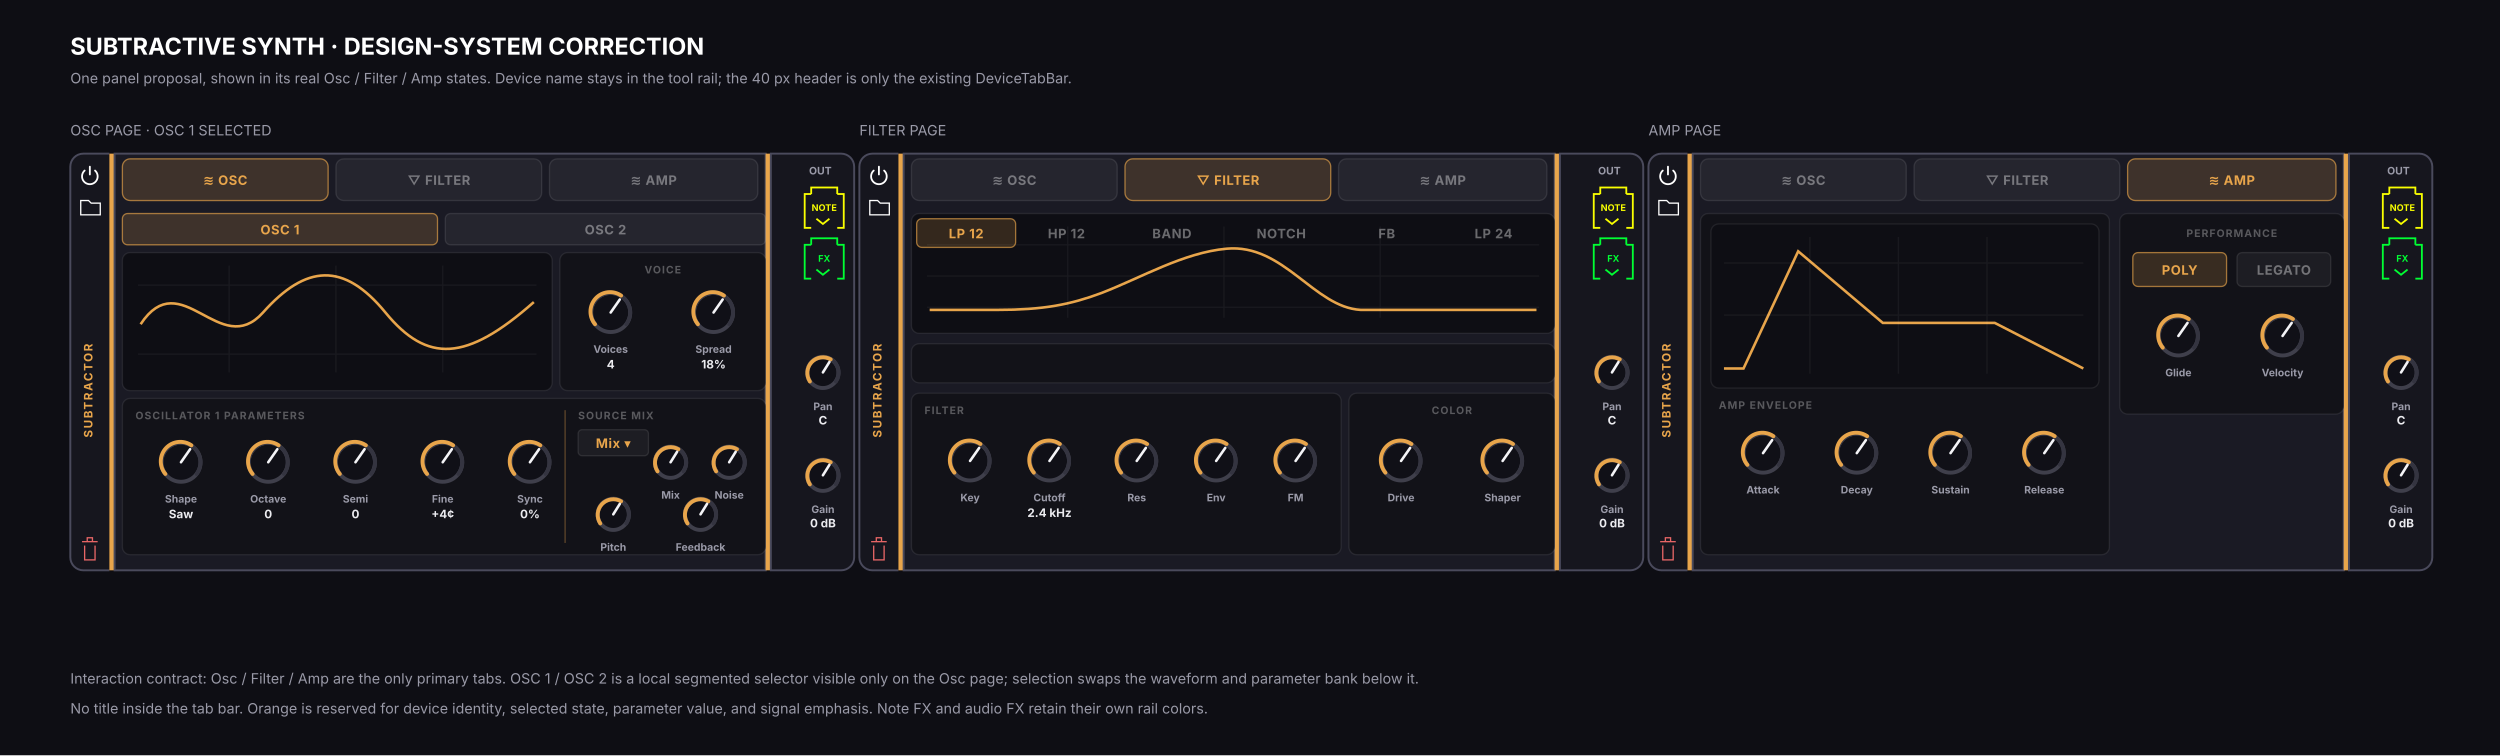
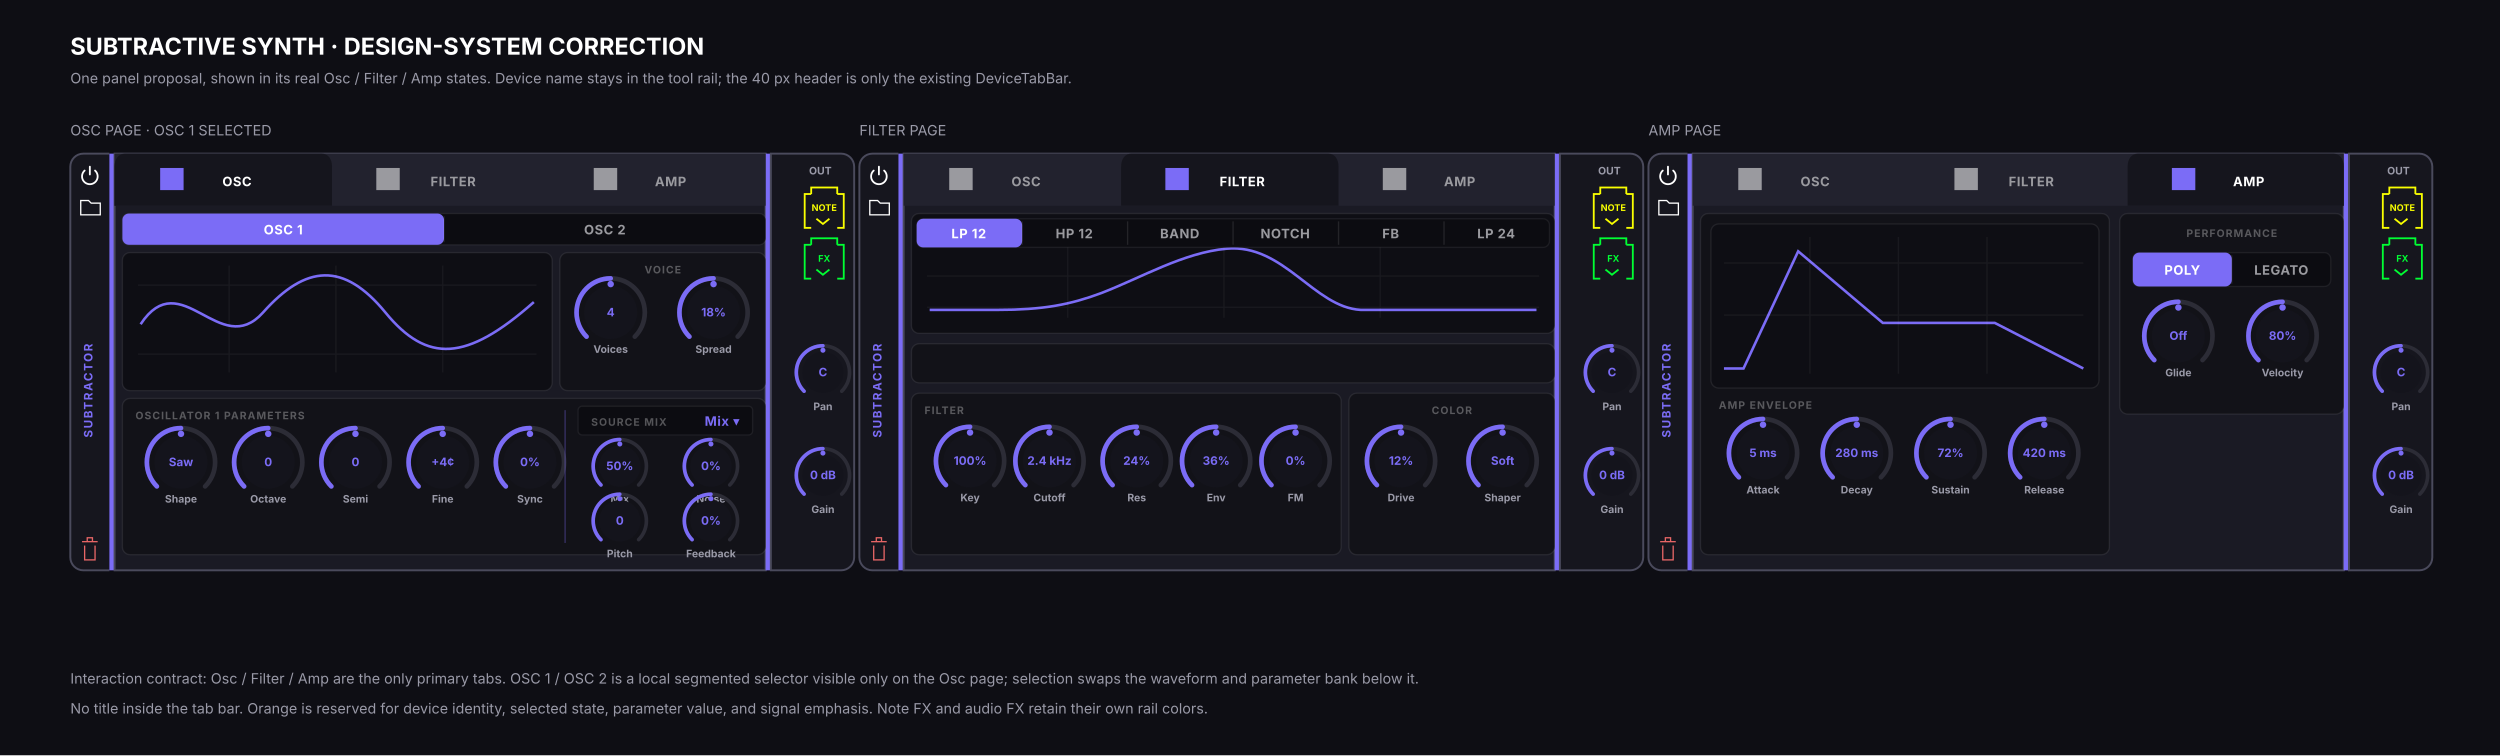
<svg xmlns="http://www.w3.org/2000/svg" width="1920" height="580" viewBox="0 0 1920 580">
  <defs>
    <style>
-       text{font-family:Inter,Arial,sans-serif}.pageTitle{font-size:18px;font-weight:700;fill:#fff}.caption{font-size:11px;fill:#9a9aa8}.railName{font-size:9px;font-weight:700;letter-spacing:1.2px;fill:#e8a54b}.tab{font-size:10px;font-weight:700;letter-spacing:.4px}.section{font-size:8px;font-weight:700;letter-spacing:.8px;fill:#ffffff;fill-opacity:.30}.value{font-size:9px;font-weight:700;fill:#ececf0}.knobLabel{font-size:8px;font-weight:700;fill:#9a9aa8}.knob{fill:#101017;stroke:#3f3f4b;stroke-width:3}.range{fill:none;stroke:#343440;stroke-width:3;stroke-linecap:round}.arc{fill:none;stroke:#e8a54b;stroke-width:3;stroke-linecap:round}.pointer{stroke:#f4f4f7;stroke-width:2;stroke-linecap:round}.panel{fill:#121218;stroke:#fff;stroke-opacity:.08}.screen{fill:#0e0e14;stroke:#fff;stroke-opacity:.08}.inactive{fill:#fff;fill-opacity:.05;stroke:#fff;stroke-opacity:.10}.active{fill:#e8a54b;fill-opacity:.18;stroke:#e8a54b;stroke-opacity:.65}.accentText{fill:#e8a54b}.mutedText{fill:#fff;fill-opacity:.38}
+       text{font-family:Inter,Arial,sans-serif}.pageTitle{font-size:18px;font-weight:700;fill:#fff}.caption{font-size:11px;fill:#9a9aa8}.railName{font-size:9px;font-weight:700;letter-spacing:1.2px;fill:#7b6cf6}.tab{font-size:10px;font-weight:700;letter-spacing:.4px}.section{font-size:8px;font-weight:700;letter-spacing:.8px;fill:#ffffff;fill-opacity:.30}.value{font-size:9px;font-weight:700;fill:#7b6cf6}.knobLabel{font-size:8px;font-weight:700;fill:#9a9aa8}.knob{fill:#14141c}.range{fill:none;stroke:#2c2c36;stroke-width:3.574;stroke-linecap:round}.arc{fill:none;stroke:#7b6cf6;stroke-width:3.574;stroke-linecap:round}.panel{fill:#121218;stroke:#fff;stroke-opacity:.08}.screen{fill:#0e0e14;stroke:#fff;stroke-opacity:.08}.inactive{fill:#0c0c11;stroke:#fff;stroke-opacity:.07}.active{fill:#7b6cf6;stroke:none}.accentText{fill:#7b6cf6}.mutedText{fill:#9a9a9f}
    </style>
    <g id="knob">
-       <circle r="15" class="knob" />
-       <path d="M-12 9A15 15 0 1 1 12 9" class="range" />
-       <path d="M-12 9A15 15 0 0 1 8-13" class="arc" />
-       <path d="M0 0L7-10" class="pointer" />
-     </g>
-     <g id="smallKnob">
-       <circle r="12" class="knob" />
-       <path d="M-10 7A12 12 0 1 1 10 7" class="range" />
-       <path d="M-10 7A12 12 0 0 1 6-10" class="arc" />
-       <path d="M0 0L5-8" class="pointer" />
+       <circle r="20.322" class="knob" />
+       <path d="M-18.535 18.535C-23.279 13.792-26.213 7.238-26.213 0-26.213-14.477-14.477-26.213 0-26.213S26.213-14.477 26.213 0c0 7.238-2.934 13.792-7.678 18.535" class="range" />
+       <path d="M-18.535 18.535C-23.279 13.792-26.213 7.238-26.213 0-26.213-14.477-14.477-26.213 0-26.213" class="arc" />
+       <circle cy="-21.822" r="2.5" fill="#7b6cf6" />
+     </g>
+     <g id="smallKnob" transform="scale(.78)">
+       <circle r="20.322" class="knob" />
+       <path d="M-18.535 18.535C-23.279 13.792-26.213 7.238-26.213 0-26.213-14.477-14.477-26.213 0-26.213S26.213-14.477 26.213 0c0 7.238-2.934 13.792-7.678 18.535" class="range" />
+       <path d="M-18.535 18.535C-23.279 13.792-26.213 7.238-26.213 0-26.213-14.477-14.477-26.213 0-26.213" class="arc" />
+       <circle cy="-21.822" r="2.5" fill="#7b6cf6" />
    </g>
    <g id="toolRail">
      <path d="M30 0H10A10 10 0 0 0 0 10v300a10 10 0 0 0 10 10h20" fill="#16161e" stroke="#4a4a5c" stroke-width="1.5" />
      <path d="M15 10v6m-4-3a6 6 0 1 0 8 0" fill="none" stroke="#fff" stroke-width="1.4" stroke-linecap="round" />
      <path d="M8 36h6l2 2h7v9H8z" fill="none" stroke="#fff" stroke-width="1" />
      <text class="railName" text-anchor="middle" transform="translate(17 182) rotate(-90)">SUBTRACTOR</text>
      <path d="M9 298h12m-10 3v11h8v-11m-6-3v-3h4v3" fill="none" stroke="#e86666" stroke-width="1" />
    </g>
    <g id="outputRail">
      <path d="M0 0h54a10 10 0 0 1 10 10v300a10 10 0 0 1-10 10H0z" fill="#16161e" stroke="#4a4a5c" stroke-width="1.5" />
      <text x="38" y="16" text-anchor="middle" class="knobLabel">OUT</text>
      <path d="M31 31v-5h20v5m-20 0h-5v26h5m20-26h5v26h-5" fill="none" stroke="#f9ff00" stroke-width="1.4" />
      <path d="m35 50 5 4 5-4" fill="none" stroke="#f9ff00" stroke-width="1.4" />
      <text x="41" y="44" text-anchor="middle" font-size="7" font-weight="700" fill="#f9ff00">NOTE</text>
      <path d="M31 70v-5h20v5m-20 0h-5v26h5m20-26h5v26h-5" fill="none" stroke="#00ff33" stroke-width="1.4" />
      <path d="m35 89 5 4 5-4" fill="none" stroke="#00ff33" stroke-width="1.4" />
      <text x="41" y="83" text-anchor="middle" font-size="7" font-weight="700" fill="#00ff33">FX</text>
      <g transform="translate(40 168)">
        <use href="#smallKnob" />
+         <text y="3" text-anchor="middle" class="value">C</text>
        <text y="29" text-anchor="middle" class="knobLabel">Pan</text>
-         <text y="40" text-anchor="middle" class="value">C</text>
      </g>
      <g transform="translate(40 247)">
        <use href="#smallKnob" />
+         <text y="3" text-anchor="middle" class="value">0 dB</text>
        <text y="29" text-anchor="middle" class="knobLabel">Gain</text>
-         <text y="40" text-anchor="middle" class="value">0 dB</text>
-       </g>
-     </g>
-     <g id="tabs">
-       <rect x="6" y="4" width="158" height="32" rx="6" class="active" />
-       <text x="85" y="24" text-anchor="middle" class="tab accentText">≋  OSC</text>
-       <rect x="170" y="4" width="158" height="32" rx="6" class="inactive" />
-       <text x="249" y="24" text-anchor="middle" class="tab mutedText">▽  FILTER</text>
-       <rect x="334" y="4" width="160" height="32" rx="6" class="inactive" />
-       <text x="414" y="24" text-anchor="middle" class="tab mutedText">≋  AMP</text>
+       </g>
+     </g>
+     <g id="tabBarBase">
+       <rect width="500" height="40" fill="#22222e" />
+     </g>
+     <g id="oscTabs">
+       <use href="#tabBarBase" />
+       <path d="M8 0h151c5 0 8 4 8 10v30H0V10C0 4 3 0 8 0z" fill="#15151d" />
+       <rect x="35" y="11" width="18" height="17" fill="#7b6cf6" />
+       <text x="94" y="25" text-anchor="middle" class="tab" fill="#fff">OSC</text>
+       <rect x="201" y="11" width="18" height="17" fill="#9a9a9f" />
+       <text x="260" y="25" text-anchor="middle" class="tab mutedText">FILTER</text>
+       <rect x="368" y="11" width="18" height="17" fill="#9a9a9f" />
+       <text x="427" y="25" text-anchor="middle" class="tab mutedText">AMP</text>
+     </g>
+     <g id="filterTabs">
+       <use href="#tabBarBase" />
+       <path d="M175 0h151c5 0 8 4 8 10v30H167V10c0-6 3-10 8-10z" fill="#15151d" />
+       <rect x="35" y="11" width="18" height="17" fill="#9a9a9f" />
+       <text x="94" y="25" text-anchor="middle" class="tab mutedText">OSC</text>
+       <rect x="201" y="11" width="18" height="17" fill="#7b6cf6" />
+       <text x="260" y="25" text-anchor="middle" class="tab" fill="#fff">FILTER</text>
+       <rect x="368" y="11" width="18" height="17" fill="#9a9a9f" />
+       <text x="427" y="25" text-anchor="middle" class="tab mutedText">AMP</text>
+     </g>
+     <g id="ampTabs">
+       <use href="#tabBarBase" />
+       <path d="M342 0h150c5 0 8 4 8 10v30H334V10c0-6 3-10 8-10z" fill="#15151d" />
+       <rect x="35" y="11" width="18" height="17" fill="#9a9a9f" />
+       <text x="94" y="25" text-anchor="middle" class="tab mutedText">OSC</text>
+       <rect x="201" y="11" width="18" height="17" fill="#9a9a9f" />
+       <text x="260" y="25" text-anchor="middle" class="tab mutedText">FILTER</text>
+       <rect x="368" y="11" width="18" height="17" fill="#7b6cf6" />
+       <text x="427" y="25" text-anchor="middle" class="tab" fill="#fff">AMP</text>
    </g>
    <g id="shell">
      <use href="#toolRail" />
-       <rect x="30" width="4" height="320" fill="#e8a54b" />
+       <rect x="30" width="4" height="320" fill="#7b6cf6" />
      <rect x="34" width="500" height="320" fill="#1a1a24" stroke="#4a4a5c" stroke-width="1.5" />
-       <rect x="534" width="4" height="320" fill="#e8a54b" />
+       <rect x="534" width="4" height="320" fill="#7b6cf6" />
      <use href="#outputRail" x="538" />
    </g>
  </defs>
  <rect width="1920" height="580" fill="#0e0e14" />
  <text x="54" y="42" class="pageTitle">SUBTRACTIVE SYNTH · DESIGN-SYSTEM CORRECTION</text>
  <text x="54" y="64" class="caption">One panel proposal, shown in its real Osc / Filter / Amp states. Device name stays in the tool rail; the 40 px header is only the existing DeviceTabBar.</text>
  <g transform="translate(54 118)">
    <text y="-14" class="caption">OSC PAGE · OSC 1 SELECTED</text>
    <use href="#shell" />
    <g transform="translate(34)">
-       <use href="#tabs" />
+       <use href="#oscTabs" />
      <g transform="translate(6 46)">
-         <rect width="242" height="24" rx="4" class="active" />
-         <text x="121" y="16" text-anchor="middle" class="tab accentText">OSC 1</text>
-         <rect x="248" width="246" height="24" rx="4" class="inactive" />
-         <text x="371" y="16" text-anchor="middle" class="tab mutedText">OSC 2</text>
+         <rect width="494" height="24" rx="5" class="inactive" />
+         <rect width="247" height="24" rx="5" class="active" />
+         <path d="M247 2v20" stroke="#fff" stroke-opacity=".10" />
+         <text x="123.5" y="16" text-anchor="middle" class="tab" fill="#fff">OSC 1</text>
+         <text x="370.5" y="16" text-anchor="middle" class="tab mutedText">OSC 2</text>
        <rect y="30" width="330" height="106" rx="6" class="screen" />
-         <path d="M14 85C45 38 75 113 108 76s62-39 94 0 62 38 114-8" fill="none" stroke="#e8a54b" stroke-width="2" />
+         <path d="M14 85C45 38 75 113 108 76s62-39 94 0 62 38 114-8" fill="none" stroke="#7b6cf6" stroke-width="2" />
        <path d="M12 55h306M12 108h306M82 40v82m82-82v82m82-82v82" stroke="#fff" stroke-opacity=".05" />
        <rect x="336" y="30" width="158" height="106" rx="6" class="panel" />
        <text x="415" y="46" text-anchor="middle" class="section">VOICE</text>
        <g transform="translate(375 76)">
          <use href="#knob" />
+           <text y="3" text-anchor="middle" class="value">4</text>
          <text y="31" text-anchor="middle" class="knobLabel">Voices</text>
-           <text y="43" text-anchor="middle" class="value">4</text>
        </g>
        <g transform="translate(454 76)">
          <use href="#knob" />
+           <text y="3" text-anchor="middle" class="value">18%</text>
          <text y="31" text-anchor="middle" class="knobLabel">Spread</text>
-           <text y="43" text-anchor="middle" class="value">18%</text>
        </g>
        <rect y="142" width="494" height="120" rx="6" class="panel" />
        <text x="10" y="158" class="section">OSCILLATOR 1 PARAMETERS</text>
        <g transform="translate(45 191)">
          <use href="#knob" />
+           <text y="3" text-anchor="middle" class="value">Saw</text>
          <text y="31" text-anchor="middle" class="knobLabel">Shape</text>
-           <text y="43" text-anchor="middle" class="value">Saw</text>
        </g>
        <g transform="translate(112 191)">
          <use href="#knob" />
+           <text y="3" text-anchor="middle" class="value">0</text>
          <text y="31" text-anchor="middle" class="knobLabel">Octave</text>
-           <text y="43" text-anchor="middle" class="value">0</text>
        </g>
        <g transform="translate(179 191)">
          <use href="#knob" />
+           <text y="3" text-anchor="middle" class="value">0</text>
          <text y="31" text-anchor="middle" class="knobLabel">Semi</text>
-           <text y="43" text-anchor="middle" class="value">0</text>
        </g>
        <g transform="translate(246 191)">
          <use href="#knob" />
+           <text y="3" text-anchor="middle" class="value">+4¢</text>
          <text y="31" text-anchor="middle" class="knobLabel">Fine</text>
-           <text y="43" text-anchor="middle" class="value">+4¢</text>
        </g>
        <g transform="translate(313 191)">
          <use href="#knob" />
+           <text y="3" text-anchor="middle" class="value">0%</text>
          <text y="31" text-anchor="middle" class="knobLabel">Sync</text>
-           <text y="43" text-anchor="middle" class="value">0%</text>
-         </g>
-         <path d="M340 151v102" stroke="#e8a54b" stroke-opacity=".35" />
-         <text x="350" y="158" class="section">SOURCE MIX</text>
-         <rect x="350" y="166" width="54" height="20" rx="3" class="inactive" />
-         <text x="377" y="180" text-anchor="middle" class="tab accentText">Mix ▾</text>
-         <g transform="translate(421 191)">
-           <use href="#smallKnob" />
+         </g>
+         <path d="M340 151v102" stroke="#7b6cf6" stroke-opacity=".35" />
+         <rect x="350" y="148" width="134" height="22" rx="3" class="inactive" />
+         <text x="360" y="163" class="section">SOURCE MIX</text>
+         <text x="474" y="163" text-anchor="end" class="tab accentText">Mix ▾</text>
+         <g transform="translate(382 194)">
+           <use href="#smallKnob" />
+           <text y="3" text-anchor="middle" class="value">50%</text>
          <text y="28" text-anchor="middle" class="knobLabel">Mix</text>
        </g>
-         <g transform="translate(466 191)">
-           <use href="#smallKnob" />
+         <g transform="translate(452 194)">
+           <use href="#smallKnob" />
+           <text y="3" text-anchor="middle" class="value">0%</text>
          <text y="28" text-anchor="middle" class="knobLabel">Noise</text>
        </g>
-         <g transform="translate(377 231)">
-           <use href="#smallKnob" />
+         <g transform="translate(382 236)">
+           <use href="#smallKnob" />
+           <text y="3" text-anchor="middle" class="value">0</text>
          <text y="28" text-anchor="middle" class="knobLabel">Pitch</text>
        </g>
-         <g transform="translate(444 231)">
-           <use href="#smallKnob" />
+         <g transform="translate(452 236)">
+           <use href="#smallKnob" />
+           <text y="3" text-anchor="middle" class="value">0%</text>
          <text y="28" text-anchor="middle" class="knobLabel">Feedback</text>
        </g>
      </g>
    </g>
  </g>
  <g transform="translate(660 118)">
    <text y="-14" class="caption">FILTER PAGE</text>
    <use href="#shell" />
    <g transform="translate(34)">
-       <rect x="6" y="4" width="158" height="32" rx="6" class="inactive" />
-       <text x="85" y="24" text-anchor="middle" class="tab mutedText">≋  OSC</text>
-       <rect x="170" y="4" width="158" height="32" rx="6" class="active" />
-       <text x="249" y="24" text-anchor="middle" class="tab accentText">▽  FILTER</text>
-       <rect x="334" y="4" width="160" height="32" rx="6" class="inactive" />
-       <text x="414" y="24" text-anchor="middle" class="tab mutedText">≋  AMP</text>
+       <use href="#filterTabs" />
      <g transform="translate(6 46)">
        <rect width="494" height="92" rx="6" class="screen" />
-         <path d="M14 74h52c35 0 56-4 80-13 31-12 63-31 96-34 44-4 67 45 103 47h135" fill="none" stroke="#e8a54b" stroke-width="2" />
+         <text x="10" y="15" class="section">FILTER RESPONSE</text>
+         <path d="M14 74h52c35 0 56-4 80-13 31-12 63-31 96-34 44-4 67 45 103 47h135" fill="none" stroke="#7b6cf6" stroke-width="2" />
        <path d="M12 24h470M12 48h470M12 72h470M120 10v70m120-70v70m120-70v70" stroke="#fff" stroke-opacity=".05" />
        <rect y="100" width="494" height="30" rx="6" class="panel" />
-         <rect x="4" y="4" width="76" height="22" rx="4" class="active" />
-         <text x="42" y="19" text-anchor="middle" class="tab accentText">LP 12</text>
-         <text x="119" y="19" text-anchor="middle" class="tab mutedText">HP 12</text>
-         <text x="200" y="19" text-anchor="middle" class="tab mutedText">BAND</text>
-         <text x="284" y="19" text-anchor="middle" class="tab mutedText">NOTCH</text>
-         <text x="365" y="19" text-anchor="middle" class="tab mutedText">FB</text>
-         <text x="447" y="19" text-anchor="middle" class="tab mutedText">LP 24</text>
+         <rect x="4" y="4" width="486" height="22" rx="5" class="inactive" />
+         <rect x="4" y="4" width="81" height="22" rx="5" class="active" />
+         <path d="M85 6v18m81-18v18m81-18v18m81-18v18m81-18v18" stroke="#fff" stroke-opacity=".10" />
+         <text x="44" y="19" text-anchor="middle" class="tab" fill="#fff">LP 12</text>
+         <text x="125" y="19" text-anchor="middle" class="tab mutedText">HP 12</text>
+         <text x="206" y="19" text-anchor="middle" class="tab mutedText">BAND</text>
+         <text x="287" y="19" text-anchor="middle" class="tab mutedText">NOTCH</text>
+         <text x="368" y="19" text-anchor="middle" class="tab mutedText">FB</text>
+         <text x="449" y="19" text-anchor="middle" class="tab mutedText">LP 24</text>
        <rect y="138" width="330" height="124" rx="6" class="panel" />
        <text x="10" y="154" class="section">FILTER</text>
        <g transform="translate(45 190)">
          <use href="#knob" />
+           <text y="3" text-anchor="middle" class="value">100%</text>
          <text y="31" text-anchor="middle" class="knobLabel">Key</text>
        </g>
        <g transform="translate(106 190)">
          <use href="#knob" />
+           <text y="3" text-anchor="middle" class="value">2.4 kHz</text>
          <text y="31" text-anchor="middle" class="knobLabel">Cutoff</text>
-           <text y="43" text-anchor="middle" class="value">2.4 kHz</text>
        </g>
        <g transform="translate(173 190)">
          <use href="#knob" />
+           <text y="3" text-anchor="middle" class="value">24%</text>
          <text y="31" text-anchor="middle" class="knobLabel">Res</text>
        </g>
        <g transform="translate(234 190)">
          <use href="#knob" />
+           <text y="3" text-anchor="middle" class="value">36%</text>
          <text y="31" text-anchor="middle" class="knobLabel">Env</text>
        </g>
        <g transform="translate(295 190)">
          <use href="#knob" />
+           <text y="3" text-anchor="middle" class="value">0%</text>
          <text y="31" text-anchor="middle" class="knobLabel">FM</text>
        </g>
        <rect x="336" y="138" width="158" height="124" rx="6" class="panel" />
        <text x="415" y="154" text-anchor="middle" class="section">COLOR</text>
        <g transform="translate(376 190)">
          <use href="#knob" />
+           <text y="3" text-anchor="middle" class="value">12%</text>
          <text y="31" text-anchor="middle" class="knobLabel">Drive</text>
        </g>
        <g transform="translate(454 190)">
          <use href="#knob" />
+           <text y="3" text-anchor="middle" class="value">Soft</text>
          <text y="31" text-anchor="middle" class="knobLabel">Shaper</text>
        </g>
      </g>
    </g>
  </g>
  <g transform="translate(1266 118)">
    <text y="-14" class="caption">AMP PAGE</text>
    <use href="#shell" />
    <g transform="translate(34)">
-       <rect x="6" y="4" width="158" height="32" rx="6" class="inactive" />
-       <text x="85" y="24" text-anchor="middle" class="tab mutedText">≋  OSC</text>
-       <rect x="170" y="4" width="158" height="32" rx="6" class="inactive" />
-       <text x="249" y="24" text-anchor="middle" class="tab mutedText">▽  FILTER</text>
-       <rect x="334" y="4" width="160" height="32" rx="6" class="active" />
-       <text x="414" y="24" text-anchor="middle" class="tab accentText">≋  AMP</text>
+       <use href="#ampTabs" />
      <g transform="translate(6 46)">
        <rect width="314" height="262" rx="6" class="panel" />
        <rect x="8" y="8" width="298" height="126" rx="6" class="screen" />
-         <path d="M18 119h15l42-90 65 55h86l68 35" fill="none" stroke="#e8a54b" stroke-width="2" />
+         <path d="M18 119h15l42-90 65 55h86l68 35" fill="none" stroke="#7b6cf6" stroke-width="2" />
        <path d="M18 38h276M18 78h276M84 18v105m68-105v105m68-105v105" stroke="#fff" stroke-opacity=".05" />
        <text x="14" y="150" class="section">AMP ENVELOPE</text>
        <g transform="translate(48 184)">
          <use href="#knob" />
+           <text y="3" text-anchor="middle" class="value">5 ms</text>
          <text y="31" text-anchor="middle" class="knobLabel">Attack</text>
        </g>
        <g transform="translate(120 184)">
          <use href="#knob" />
+           <text y="3" text-anchor="middle" class="value">280 ms</text>
          <text y="31" text-anchor="middle" class="knobLabel">Decay</text>
        </g>
        <g transform="translate(192 184)">
          <use href="#knob" />
+           <text y="3" text-anchor="middle" class="value">72%</text>
          <text y="31" text-anchor="middle" class="knobLabel">Sustain</text>
        </g>
        <g transform="translate(264 184)">
          <use href="#knob" />
+           <text y="3" text-anchor="middle" class="value">420 ms</text>
          <text y="31" text-anchor="middle" class="knobLabel">Release</text>
        </g>
        <rect x="322" width="172" height="154" rx="6" class="panel" />
        <text x="408" y="18" text-anchor="middle" class="section">PERFORMANCE</text>
-         <rect x="332" y="30" width="72" height="26" rx="4" class="active" />
-         <text x="368" y="47" text-anchor="middle" class="tab accentText">POLY</text>
-         <rect x="412" y="30" width="72" height="26" rx="4" class="inactive" />
-         <text x="448" y="47" text-anchor="middle" class="tab mutedText">LEGATO</text>
+         <rect x="332" y="30" width="152" height="26" rx="5" class="inactive" />
+         <rect x="332" y="30" width="76" height="26" rx="5" class="active" />
+         <path d="M408 32v22" stroke="#fff" stroke-opacity=".10" />
+         <text x="370" y="47" text-anchor="middle" class="tab" fill="#fff">POLY</text>
+         <text x="446" y="47" text-anchor="middle" class="tab mutedText">LEGATO</text>
        <g transform="translate(367 94)">
          <use href="#knob" />
+           <text y="3" text-anchor="middle" class="value">Off</text>
          <text y="31" text-anchor="middle" class="knobLabel">Glide</text>
        </g>
        <g transform="translate(447 94)">
          <use href="#knob" />
+           <text y="3" text-anchor="middle" class="value">80%</text>
          <text y="31" text-anchor="middle" class="knobLabel">Velocity</text>
        </g>
      </g>
    </g>
  </g>
  <text x="54" y="525" class="caption">Interaction contract: Osc / Filter / Amp are the only primary tabs. OSC 1 / OSC 2 is a local segmented selector visible only on the Osc page; selection swaps the waveform and parameter bank below it.</text>
  <text x="54" y="548" class="caption">No title inside the tab bar. Orange is reserved for device identity, selected state, parameter value, and signal emphasis. Note FX and audio FX retain their own rail colors.</text>
</svg>
